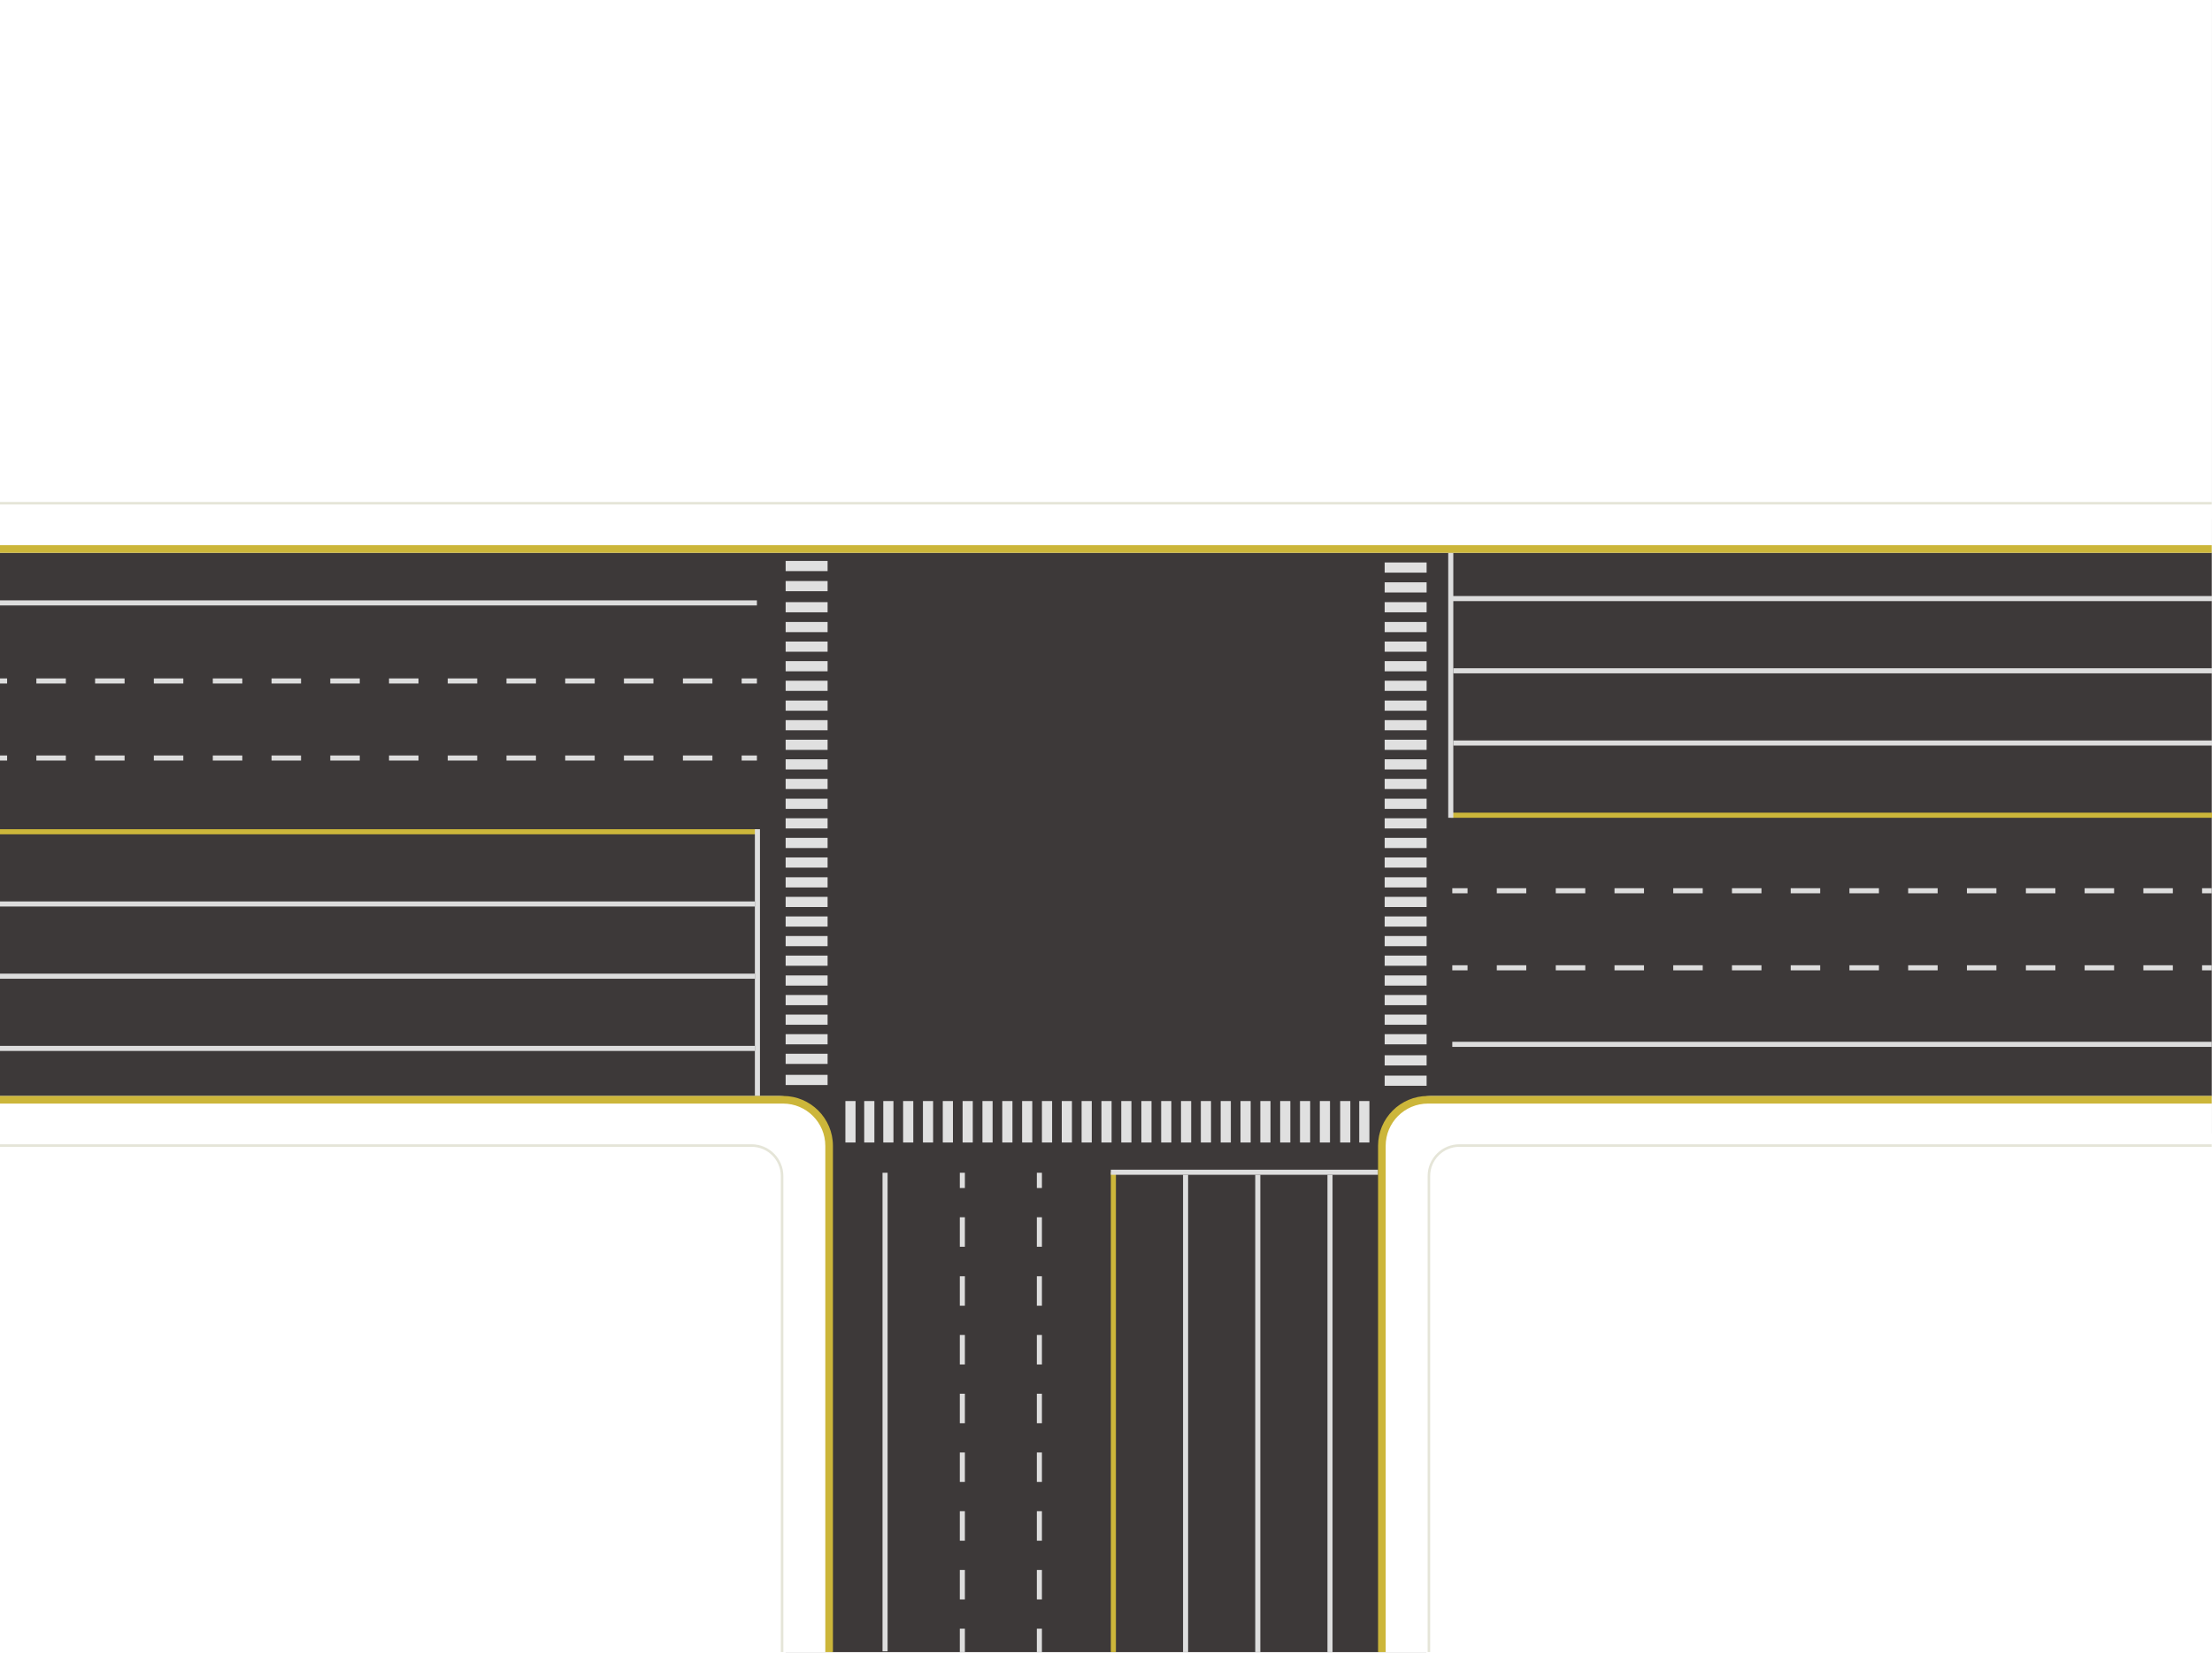
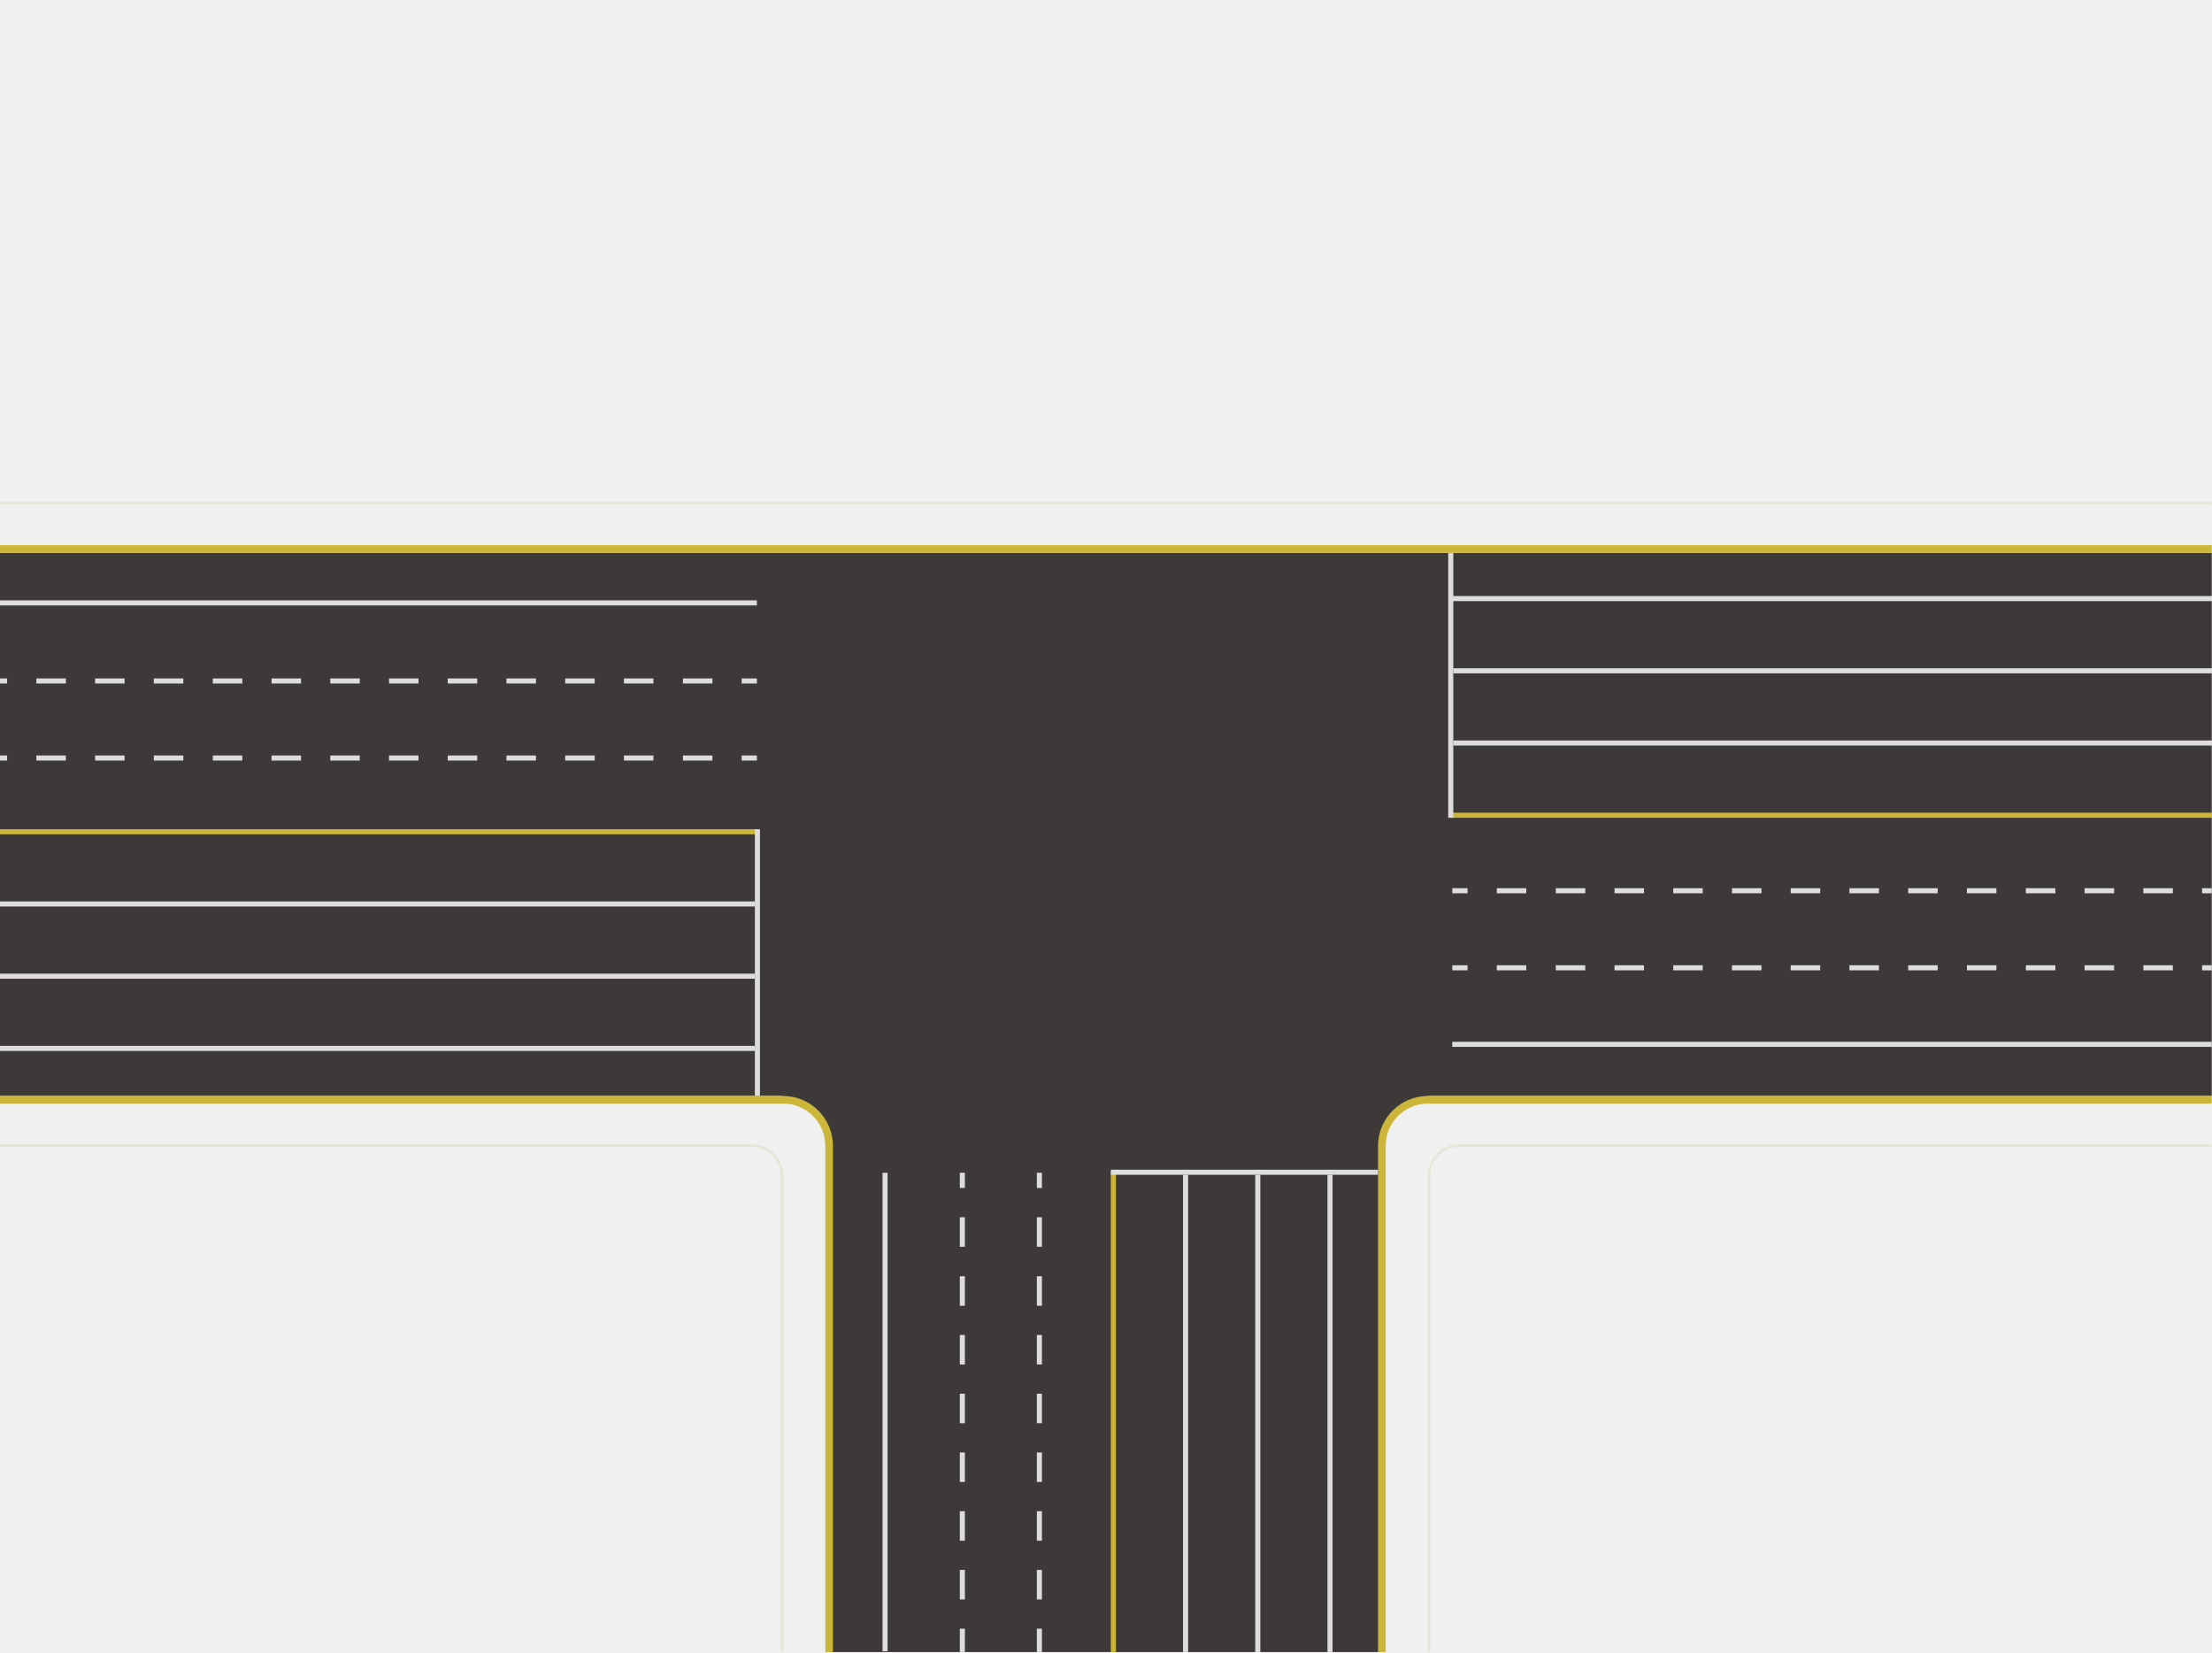
<svg xmlns="http://www.w3.org/2000/svg" version="1.1" id="图层_1" x="0px" y="0px" viewBox="0 0 870 650" style="enable-background:new 0 0 870 650;" xml:space="preserve">
  <style type="text/css">
- 	.st0{fill:#FFFFFF;}
- 	.st1{fill:#3D3939;}
- 	.st2{opacity:0.9;}
- 	.st3{fill:#F2F2F2;}
- 	.st4{fill:#DDDDDD;}
- 	.st5{fill:#CCB63A;}
- 	.st6{fill:#1EAA39;}
- 	.st7{fill:#FFFFFF;}
- 	.st8{fill:#E5E5D8;}
+ 	.st0{fill:#3D3939;}
+ 	.st1{fill:#DDDDDD;}
+ 	.st2{fill:#CCB63A;}
+ 	.st3{fill:#1EAA39;}
+ 	.st4{fill:#E5E5D8;}
</style>
  <g>
-     <rect x="-0.3" y="-0.3" class="st0" width="870.2" height="204.5" />
-     <rect x="-0.3" y="445.8" class="st0" width="309.3" height="204.5" />
-     <rect x="561" y="445.8" class="st0" width="309.3" height="204.5" />
-     <path class="st1" d="M305.9,217.4H-0.4l0,0v18V413v18l0,0h306.2c11.5,0,20.9,9.4,21,21v197.7l0,0h18h179.6h18l0,0V452   c0-11.6,9.4-21,21-21h306.5l0,0v-18V235.4v-18l0,0H563.5" />
-     <g class="st2">
-       <rect x="544.6" y="236.8" class="st3" width="16.5" height="4" />
-       <rect x="544.6" y="229" class="st3" width="16.5" height="4" />
-       <rect x="544.6" y="221.2" class="st3" width="16.5" height="4" />
-       <rect x="544.6" y="244.6" class="st3" width="16.5" height="4" />
-       <rect x="544.6" y="252.3" class="st3" width="16.5" height="4" />
-       <rect x="544.6" y="260" class="st3" width="16.5" height="4" />
-       <rect x="544.6" y="267.7" class="st3" width="16.5" height="4" />
-       <rect x="544.6" y="275.5" class="st3" width="16.5" height="4" />
-       <rect x="544.6" y="283.2" class="st3" width="16.5" height="4" />
-       <rect x="544.6" y="290.9" class="st3" width="16.5" height="4" />
-       <rect x="544.6" y="298.6" class="st3" width="16.5" height="4" />
-       <rect x="544.6" y="306.3" class="st3" width="16.5" height="4" />
-       <rect x="544.6" y="314.1" class="st3" width="16.5" height="4" />
-       <rect x="544.6" y="321.8" class="st3" width="16.5" height="4" />
-       <rect x="544.6" y="329.5" class="st3" width="16.5" height="4" />
-       <rect x="544.6" y="337.2" class="st3" width="16.5" height="4" />
-       <rect x="544.6" y="345" class="st3" width="16.5" height="4" />
-       <rect x="544.6" y="352.7" class="st3" width="16.5" height="4" />
-       <rect x="544.6" y="360.4" class="st3" width="16.5" height="4" />
-       <rect x="544.6" y="368.1" class="st3" width="16.5" height="4" />
-       <rect x="544.6" y="375.8" class="st3" width="16.5" height="4" />
-       <rect x="544.6" y="383.6" class="st3" width="16.5" height="4" />
-       <rect x="544.6" y="391.3" class="st3" width="16.5" height="4" />
-       <rect x="544.6" y="399" class="st3" width="16.5" height="4" />
-       <rect x="544.6" y="406.7" class="st3" width="16.5" height="4" />
-       <rect x="544.6" y="415" class="st3" width="16.5" height="4" />
-       <rect x="544.6" y="423" class="st3" width="16.5" height="4" />
-     </g>
-     <g class="st2">
-       <rect x="309" y="236.8" class="st3" width="16.5" height="4" />
-       <rect x="309" y="228.5" class="st3" width="16.5" height="4" />
-       <rect x="309" y="220.6" class="st3" width="16.5" height="4" />
-       <rect x="309" y="244.6" class="st3" width="16.5" height="4" />
-       <rect x="309" y="252.3" class="st3" width="16.5" height="4" />
-       <rect x="309" y="260" class="st3" width="16.5" height="4" />
-       <rect x="309" y="267.7" class="st3" width="16.5" height="4" />
-       <rect x="309" y="275.5" class="st3" width="16.5" height="4" />
-       <rect x="309" y="283.2" class="st3" width="16.5" height="4" />
-       <rect x="309" y="290.9" class="st3" width="16.5" height="4" />
-       <rect x="309" y="298.6" class="st3" width="16.5" height="4" />
-       <rect x="309" y="306.3" class="st3" width="16.5" height="4" />
-       <rect x="309" y="314.1" class="st3" width="16.5" height="4" />
-       <rect x="309" y="321.8" class="st3" width="16.5" height="4" />
-       <rect x="309" y="329.5" class="st3" width="16.5" height="4" />
-       <rect x="309" y="337.2" class="st3" width="16.5" height="4" />
-       <rect x="309" y="345" class="st3" width="16.5" height="4" />
-       <rect x="309" y="352.7" class="st3" width="16.5" height="4" />
-       <rect x="309" y="360.4" class="st3" width="16.5" height="4" />
-       <rect x="309" y="368.1" class="st3" width="16.5" height="4" />
-       <rect x="309" y="375.8" class="st3" width="16.5" height="4" />
-       <rect x="309" y="383.6" class="st3" width="16.5" height="4" />
-       <rect x="309" y="391.3" class="st3" width="16.5" height="4" />
-       <rect x="309" y="399" class="st3" width="16.5" height="4" />
-       <rect x="309" y="406.7" class="st3" width="16.5" height="4" />
-       <rect x="309" y="414.4" class="st3" width="16.5" height="4" />
-       <rect x="309" y="422.7" class="st3" width="16.5" height="4" />
-     </g>
-     <g class="st2">
-       <g>
-         <rect x="519.1" y="433" class="st3" width="4" height="16.3" />
-       </g>
-       <g>
-         <rect x="527.1" y="433" class="st3" width="4" height="16.3" />
-       </g>
-       <g>
-         <rect x="534.6" y="433" class="st3" width="4" height="16.3" />
-       </g>
-       <g>
-         <rect x="511.3" y="433" class="st3" width="4" height="16.3" />
-       </g>
-       <g>
-         <rect x="503.5" y="433" class="st3" width="4" height="16.3" />
-       </g>
-       <g>
-         <rect x="495.7" y="433" class="st3" width="4" height="16.3" />
-       </g>
-       <g>
-         <rect x="487.9" y="433" class="st3" width="4" height="16.3" />
-       </g>
-       <g>
-         <rect x="480.1" y="433" class="st3" width="4" height="16.3" />
-       </g>
-       <g>
-         <rect x="472.3" y="433" class="st3" width="4" height="16.3" />
-       </g>
-       <g>
-         <rect x="464.5" y="433" class="st3" width="4" height="16.3" />
-       </g>
-       <g>
-         <rect x="456.7" y="433" class="st3" width="4" height="16.3" />
-       </g>
-       <g>
-         <rect x="448.9" y="433" class="st3" width="4" height="16.3" />
-       </g>
-       <g>
-         <rect x="441" y="433" class="st3" width="4" height="16.3" />
-       </g>
-       <g>
-         <rect x="433.2" y="433" class="st3" width="4" height="16.3" />
-       </g>
-       <g>
-         <rect x="425.4" y="433" class="st3" width="4" height="16.3" />
-       </g>
-       <g>
-         <rect x="417.6" y="433" class="st3" width="4" height="16.3" />
-       </g>
-       <g>
-         <rect x="409.8" y="433" class="st3" width="4" height="16.3" />
-       </g>
-       <g>
-         <rect x="402" y="433" class="st3" width="4" height="16.3" />
-       </g>
-       <g>
-         <rect x="394.2" y="433" class="st3" width="4" height="16.3" />
-       </g>
-       <g>
-         <rect x="386.4" y="433" class="st3" width="4" height="16.3" />
-       </g>
-       <g>
-         <rect x="378.6" y="433" class="st3" width="4" height="16.3" />
-       </g>
-       <g>
-         <rect x="370.8" y="433" class="st3" width="4" height="16.3" />
-       </g>
-       <g>
-         <rect x="363" y="433" class="st3" width="4" height="16.3" />
-       </g>
-       <g>
-         <rect x="355.2" y="433" class="st3" width="4" height="16.3" />
-       </g>
-       <g>
-         <rect x="347.4" y="433" class="st3" width="4" height="16.3" />
-       </g>
-       <g>
-         <rect x="339.9" y="433" class="st3" width="4" height="16.3" />
-       </g>
-       <g>
-         <rect x="332.5" y="433" class="st3" width="4" height="16.3" />
-       </g>
-     </g>
+     <path class="st0" d="M305.9,217.4H-0.4l0,0v18V413v18l0,0h306.2c11.5,0,20.9,9.4,21,21v197.7l0,0h18h179.6h18l0,0V452   c0-11.6,9.4-21,21-21h306.5l0,0v-18V235.4v-18l0,0H563.5" />
    <g>
-       <rect x="106.8" y="266.8" class="st4" width="11.6" height="2" />
-       <rect x="129.9" y="266.8" class="st4" width="11.6" height="2" />
-       <rect x="245.4" y="266.8" class="st4" width="11.6" height="2" />
-       <rect x="222.3" y="266.8" class="st4" width="11.6" height="2" />
-       <rect x="83.7" y="266.8" class="st4" width="11.6" height="2" />
-       <rect x="176.1" y="266.8" class="st4" width="11.6" height="2" />
-       <rect x="199.2" y="266.8" class="st4" width="11.6" height="2" />
-       <rect x="153" y="266.8" class="st4" width="11.6" height="2" />
-       <rect x="14.3" y="266.8" class="st4" width="11.6" height="2" />
-       <rect x="-0.3" y="266.8" class="st4" width="3.1" height="2" />
-       <rect x="37.4" y="266.8" class="st4" width="11.6" height="2" />
-       <rect x="268.6" y="266.8" class="st4" width="11.6" height="2" />
-       <rect x="60.5" y="266.8" class="st4" width="11.6" height="2" />
-       <rect x="291.7" y="266.8" class="st4" width="6" height="2" />
-       <rect x="199.2" y="297.1" class="st4" width="11.6" height="2" />
-       <rect x="222.3" y="297.1" class="st4" width="11.6" height="2" />
-       <rect x="268.6" y="297.1" class="st4" width="11.6" height="2" />
-       <rect x="245.4" y="297.1" class="st4" width="11.6" height="2" />
-       <rect x="153" y="297.1" class="st4" width="11.6" height="2" />
-       <rect x="60.5" y="297.1" class="st4" width="11.6" height="2" />
-       <rect x="14.3" y="297.1" class="st4" width="11.6" height="2" />
-       <rect x="37.4" y="297.1" class="st4" width="11.6" height="2" />
-       <rect x="176.1" y="297.1" class="st4" width="11.6" height="2" />
-       <rect x="-0.3" y="297.1" class="st4" width="3.1" height="2" />
-       <rect x="129.9" y="297.1" class="st4" width="11.6" height="2" />
-       <rect x="106.8" y="297.1" class="st4" width="11.6" height="2" />
-       <rect x="83.7" y="297.1" class="st4" width="11.6" height="2" />
-       <rect x="291.7" y="297.1" class="st4" width="6" height="2" />
+       <rect x="106.8" y="266.8" class="st1" width="11.6" height="2" />
+       <rect x="129.9" y="266.8" class="st1" width="11.6" height="2" />
+       <rect x="245.4" y="266.8" class="st1" width="11.6" height="2" />
+       <rect x="222.3" y="266.8" class="st1" width="11.6" height="2" />
+       <rect x="83.7" y="266.8" class="st1" width="11.6" height="2" />
+       <rect x="176.1" y="266.8" class="st1" width="11.6" height="2" />
+       <rect x="199.2" y="266.8" class="st1" width="11.6" height="2" />
+       <rect x="153" y="266.8" class="st1" width="11.6" height="2" />
+       <rect x="14.3" y="266.8" class="st1" width="11.6" height="2" />
+       <rect x="-0.3" y="266.8" class="st1" width="3.1" height="2" />
+       <rect x="37.4" y="266.8" class="st1" width="11.6" height="2" />
+       <rect x="268.6" y="266.8" class="st1" width="11.6" height="2" />
+       <rect x="60.5" y="266.8" class="st1" width="11.6" height="2" />
+       <rect x="291.7" y="266.8" class="st1" width="6" height="2" />
+       <rect x="199.2" y="297.1" class="st1" width="11.6" height="2" />
+       <rect x="222.3" y="297.1" class="st1" width="11.6" height="2" />
+       <rect x="268.6" y="297.1" class="st1" width="11.6" height="2" />
+       <rect x="245.4" y="297.1" class="st1" width="11.6" height="2" />
+       <rect x="153" y="297.1" class="st1" width="11.6" height="2" />
+       <rect x="60.5" y="297.1" class="st1" width="11.6" height="2" />
+       <rect x="14.3" y="297.1" class="st1" width="11.6" height="2" />
+       <rect x="37.4" y="297.1" class="st1" width="11.6" height="2" />
+       <rect x="176.1" y="297.1" class="st1" width="11.6" height="2" />
+       <rect x="-0.3" y="297.1" class="st1" width="3.1" height="2" />
+       <rect x="129.9" y="297.1" class="st1" width="11.6" height="2" />
+       <rect x="106.8" y="297.1" class="st1" width="11.6" height="2" />
+       <rect x="83.7" y="297.1" class="st1" width="11.6" height="2" />
+       <rect x="291.7" y="297.1" class="st1" width="6" height="2" />
    </g>
    <g>
      <g>
-         <rect x="-0.3" y="326.1" class="st5" width="298.2" height="2" />
+         <rect x="-0.3" y="326.1" class="st2" width="298.2" height="2" />
      </g>
-       <rect x="-0.3" y="354.5" class="st4" width="297.2" height="2" />
-       <rect x="-0.3" y="236.1" class="st4" width="298" height="2" />
-       <rect x="-0.3" y="382.9" class="st4" width="297.2" height="2" />
-       <rect x="-0.3" y="411.3" class="st4" width="297.2" height="2" />
-       <polygon class="st4" points="296.9,400.7 296.9,398.2 296.9,364.6 296.9,362.2 296.9,326.1 298.9,326.1 298.9,431 296.9,431   " />
+       <rect x="-0.3" y="354.5" class="st1" width="297.2" height="2" />
+       <rect x="-0.3" y="236.1" class="st1" width="298" height="2" />
+       <rect x="-0.3" y="382.9" class="st1" width="297.2" height="2" />
+       <rect x="-0.3" y="411.3" class="st1" width="297.2" height="2" />
+       <polygon class="st1" points="296.9,400.7 296.9,398.2 296.9,364.6 296.9,362.2 296.9,326.1 298.9,326.1 298.9,431 296.9,431   " />
    </g>
    <g>
-       <rect x="750.5" y="379.6" class="st4" width="11.6" height="2" />
-       <rect x="727.4" y="379.6" class="st4" width="11.6" height="2" />
-       <rect x="611.9" y="379.6" class="st4" width="11.6" height="2" />
-       <rect x="635" y="379.6" class="st4" width="11.6" height="2" />
-       <rect x="773.6" y="379.6" class="st4" width="11.6" height="2" />
-       <rect x="681.2" y="379.6" class="st4" width="11.6" height="2" />
-       <rect x="658.1" y="379.6" class="st4" width="11.6" height="2" />
-       <rect x="704.3" y="379.6" class="st4" width="11.6" height="2" />
-       <rect x="843" y="379.6" class="st4" width="11.6" height="2" />
-       <rect x="866.1" y="379.6" class="st4" width="3.8" height="2" />
-       <rect x="819.9" y="379.6" class="st4" width="11.6" height="2" />
-       <rect x="588.7" y="379.6" class="st4" width="11.6" height="2" />
-       <rect x="796.8" y="379.6" class="st4" width="11.6" height="2" />
-       <rect x="571.2" y="379.6" class="st4" width="6" height="2" />
-       <rect x="658.1" y="349.3" class="st4" width="11.6" height="2" />
-       <rect x="635" y="349.3" class="st4" width="11.6" height="2" />
-       <rect x="588.7" y="349.3" class="st4" width="11.6" height="2" />
-       <rect x="611.9" y="349.3" class="st4" width="11.6" height="2" />
-       <rect x="704.3" y="349.3" class="st4" width="11.6" height="2" />
-       <rect x="796.8" y="349.3" class="st4" width="11.6" height="2" />
-       <rect x="843" y="349.3" class="st4" width="11.6" height="2" />
-       <rect x="819.9" y="349.3" class="st4" width="11.6" height="2" />
-       <rect x="681.2" y="349.3" class="st4" width="11.6" height="2" />
-       <rect x="866.1" y="349.3" class="st4" width="3.8" height="2" />
-       <rect x="727.4" y="349.3" class="st4" width="11.6" height="2" />
-       <rect x="750.5" y="349.3" class="st4" width="11.6" height="2" />
-       <rect x="773.6" y="349.3" class="st4" width="11.6" height="2" />
-       <rect x="571.2" y="349.3" class="st4" width="6" height="2" />
+       <rect x="750.5" y="379.6" class="st1" width="11.6" height="2" />
+       <rect x="727.4" y="379.6" class="st1" width="11.6" height="2" />
+       <rect x="611.9" y="379.6" class="st1" width="11.6" height="2" />
+       <rect x="635" y="379.6" class="st1" width="11.6" height="2" />
+       <rect x="773.6" y="379.6" class="st1" width="11.6" height="2" />
+       <rect x="681.2" y="379.6" class="st1" width="11.6" height="2" />
+       <rect x="658.1" y="379.6" class="st1" width="11.6" height="2" />
+       <rect x="704.3" y="379.6" class="st1" width="11.6" height="2" />
+       <rect x="843" y="379.6" class="st1" width="11.6" height="2" />
+       <rect x="866.1" y="379.6" class="st1" width="3.8" height="2" />
+       <rect x="819.9" y="379.6" class="st1" width="11.6" height="2" />
+       <rect x="588.7" y="379.6" class="st1" width="11.6" height="2" />
+       <rect x="796.8" y="379.6" class="st1" width="11.6" height="2" />
+       <rect x="571.2" y="379.6" class="st1" width="6" height="2" />
+       <rect x="658.1" y="349.3" class="st1" width="11.6" height="2" />
+       <rect x="635" y="349.3" class="st1" width="11.6" height="2" />
+       <rect x="588.7" y="349.3" class="st1" width="11.6" height="2" />
+       <rect x="611.9" y="349.3" class="st1" width="11.6" height="2" />
+       <rect x="704.3" y="349.3" class="st1" width="11.6" height="2" />
+       <rect x="796.8" y="349.3" class="st1" width="11.6" height="2" />
+       <rect x="843" y="349.3" class="st1" width="11.6" height="2" />
+       <rect x="819.9" y="349.3" class="st1" width="11.6" height="2" />
+       <rect x="681.2" y="349.3" class="st1" width="11.6" height="2" />
+       <rect x="866.1" y="349.3" class="st1" width="3.8" height="2" />
+       <rect x="727.4" y="349.3" class="st1" width="11.6" height="2" />
+       <rect x="750.5" y="349.3" class="st1" width="11.6" height="2" />
+       <rect x="773.6" y="349.3" class="st1" width="11.6" height="2" />
+       <rect x="571.2" y="349.3" class="st1" width="6" height="2" />
    </g>
    <g>
      <g>
-         <rect x="570.6" y="319.6" class="st5" width="299.4" height="2" />
+         <rect x="570.6" y="319.6" class="st2" width="299.4" height="2" />
      </g>
-       <rect x="571.6" y="291.2" class="st4" width="298.4" height="2" />
-       <rect x="571.2" y="409.7" class="st4" width="298.7" height="2" />
-       <rect x="571.6" y="262.8" class="st4" width="298.4" height="2" />
-       <rect x="570.2" y="234.4" class="st4" width="299.8" height="2" />
-       <polygon class="st4" points="571.6,247.1 571.6,249.5 571.6,283.1 571.6,285.6 571.6,321.6 569.6,321.6 569.6,217.4 571.6,217.4       " />
+       <rect x="571.6" y="291.2" class="st1" width="298.4" height="2" />
+       <rect x="571.2" y="409.7" class="st1" width="298.7" height="2" />
+       <rect x="571.6" y="262.8" class="st1" width="298.4" height="2" />
+       <rect x="570.2" y="234.4" class="st1" width="299.8" height="2" />
+       <polygon class="st1" points="571.6,247.1 571.6,249.5 571.6,283.1 571.6,285.6 571.6,321.6 569.6,321.6 569.6,217.4 571.6,217.4       " />
    </g>
    <g>
-       <rect x="377.5" y="640.5" class="st4" width="2" height="9.2" />
-       <rect x="377.5" y="617.4" class="st4" width="2" height="11.6" />
-       <rect x="377.5" y="501.9" class="st4" width="2" height="11.6" />
-       <rect x="377.5" y="525" class="st4" width="2" height="11.6" />
-       <rect x="377.5" y="571.2" class="st4" width="2" height="11.6" />
-       <rect x="377.5" y="548.1" class="st4" width="2" height="11.6" />
-       <rect x="377.5" y="594.3" class="st4" width="2" height="11.6" />
-       <rect x="377.5" y="478.7" class="st4" width="2" height="11.6" />
-       <rect x="377.5" y="461.2" class="st4" width="2" height="6" />
-       <rect x="407.8" y="548.1" class="st4" width="2" height="11.6" />
-       <rect x="407.8" y="525" class="st4" width="2" height="11.6" />
-       <rect x="407.8" y="478.7" class="st4" width="2" height="11.6" />
-       <rect x="407.8" y="501.9" class="st4" width="2" height="11.6" />
-       <rect x="407.8" y="594.3" class="st4" width="2" height="11.6" />
-       <rect x="407.8" y="571.2" class="st4" width="2" height="11.6" />
-       <rect x="407.8" y="617.4" class="st4" width="2" height="11.6" />
-       <rect x="407.8" y="640.5" class="st4" width="2" height="9.2" />
-       <rect x="407.8" y="461.2" class="st4" width="2" height="6" />
+       <rect x="377.5" y="640.5" class="st1" width="2" height="9.2" />
+       <rect x="377.5" y="617.4" class="st1" width="2" height="11.6" />
+       <rect x="377.5" y="501.9" class="st1" width="2" height="11.6" />
+       <rect x="377.5" y="525" class="st1" width="2" height="11.6" />
+       <rect x="377.5" y="571.2" class="st1" width="2" height="11.6" />
+       <rect x="377.5" y="548.1" class="st1" width="2" height="11.6" />
+       <rect x="377.5" y="594.3" class="st1" width="2" height="11.6" />
+       <rect x="377.5" y="478.7" class="st1" width="2" height="11.6" />
+       <rect x="377.5" y="461.2" class="st1" width="2" height="6" />
+       <rect x="407.8" y="548.1" class="st1" width="2" height="11.6" />
+       <rect x="407.8" y="525" class="st1" width="2" height="11.6" />
+       <rect x="407.8" y="478.7" class="st1" width="2" height="11.6" />
+       <rect x="407.8" y="501.9" class="st1" width="2" height="11.6" />
+       <rect x="407.8" y="594.3" class="st1" width="2" height="11.6" />
+       <rect x="407.8" y="571.2" class="st1" width="2" height="11.6" />
+       <rect x="407.8" y="617.4" class="st1" width="2" height="11.6" />
+       <rect x="407.8" y="640.5" class="st1" width="2" height="9.2" />
+       <rect x="407.8" y="461.2" class="st1" width="2" height="6" />
    </g>
    <g>
      <g>
-         <rect x="436.9" y="461" class="st5" width="2" height="188.7" />
+         <rect x="436.9" y="461" class="st2" width="2" height="188.7" />
      </g>
-       <rect x="465.3" y="462" class="st4" width="2" height="187.7" />
-       <rect x="347.1" y="461.2" class="st4" width="2" height="188.2" />
-       <rect x="493.7" y="462" class="st4" width="2" height="187.7" />
-       <rect x="522.1" y="462" class="st4" width="2" height="187.7" />
-       <polygon class="st4" points="511.6,462 509.2,462 475.5,462 473.1,462 436.9,462 436.9,460 542,460 542,462   " />
+       <rect x="465.3" y="462" class="st1" width="2" height="187.7" />
+       <rect x="347.1" y="461.2" class="st1" width="2" height="188.2" />
+       <rect x="493.7" y="462" class="st1" width="2" height="187.7" />
+       <rect x="522.1" y="462" class="st1" width="2" height="187.7" />
+       <polygon class="st1" points="511.6,462 509.2,462 475.5,462 473.1,462 436.9,462 436.9,460 542,460 542,462   " />
    </g>
-     <path class="st6" d="M0.9,226.4L0.9,226.4C1,226.4,1.1,226.4,0.9,226.4z" />
-     <path class="st6" d="M0.9,226.4L0.9,226.4C0.8,226.4,0.7,226.4,0.9,226.4z" />
-     <path class="st7" d="M869.9,450.5H574c-6.9,0-12.5,5.6-12.5,12.5v186.7h-19V452.1c0-11.4,9.2-20.6,20.6-20.6h306.8V450.5z" />
-     <path class="st8" d="M869.9,450H574c-6.9,0-12.5,5.6-12.5,12.5v187.2l0,0h1V462.5c0-6.3,5.1-11.5,11.5-11.5h295.9V450z" />
-     <path class="st5" d="M869.9,434H561.6c-9.2,0-16.6,7.5-16.6,16.6v199.1h-3V450.6c0-10.8,8.8-19.6,19.6-19.6h308.3V434z" />
-     <path class="st7" d="M-0.4,450.5h296c6.9,0,12.5,5.6,12.5,12.5v186.7h19V452.1c0-11.4-9.2-20.6-20.6-20.6H-0.4V450.5z" />
-     <path class="st8" d="M-0.4,451h296c6.3,0,11.5,5.1,11.5,11.5v187.2h1l0,0V462.5c0-6.9-5.6-12.5-12.5-12.5h-296V451z" />
-     <path class="st5" d="M-0.4,434H308c9.2,0,16.6,7.5,16.6,16.6v199.1h3V450.6c0-10.8-8.8-19.6-19.6-19.6H-0.4V434z" />
-     <path class="st7" d="M869.9,216.9H-0.4v-18.5h870.3" />
+     <path class="st3" d="M0.9,226.4L0.9,226.4C1,226.4,1.1,226.4,0.9,226.4z" />
+     <path class="st3" d="M0.9,226.4L0.9,226.4C0.8,226.4,0.7,226.4,0.9,226.4z" />
+     <path class="st4" d="M869.9,450H574c-6.9,0-12.5,5.6-12.5,12.5v187.2l0,0h1V462.5c0-6.3,5.1-11.5,11.5-11.5h295.9V450z" />
+     <path class="st2" d="M869.9,434H561.6c-9.2,0-16.6,7.5-16.6,16.6v199.1h-3V450.6c0-10.8,8.8-19.6,19.6-19.6h308.3L869.9,434   L869.9,434z" />
+     <path class="st4" d="M-0.4,451h296c6.3,0,11.5,5.1,11.5,11.5v187.2h1l0,0V462.5c0-6.9-5.6-12.5-12.5-12.5h-296   C-0.4,450-0.4,451-0.4,451z" />
+     <path class="st2" d="M-0.4,434H308c9.2,0,16.6,7.5,16.6,16.6v199.1h3V450.6c0-10.8-8.8-19.6-19.6-19.6H-0.4V434z" />
    <g>
-       <path class="st8" d="M869.9,197.4H-0.4v1h870.3" />
+       <path class="st4" d="M869.9,197.4H-0.4v1h870.3" />
    </g>
-     <path class="st5" d="M869.9,217.4H-0.4v-3h870.3" />
+     <path class="st2" d="M869.9,217.4H-0.4v-3h870.3" />
  </g>
</svg>
